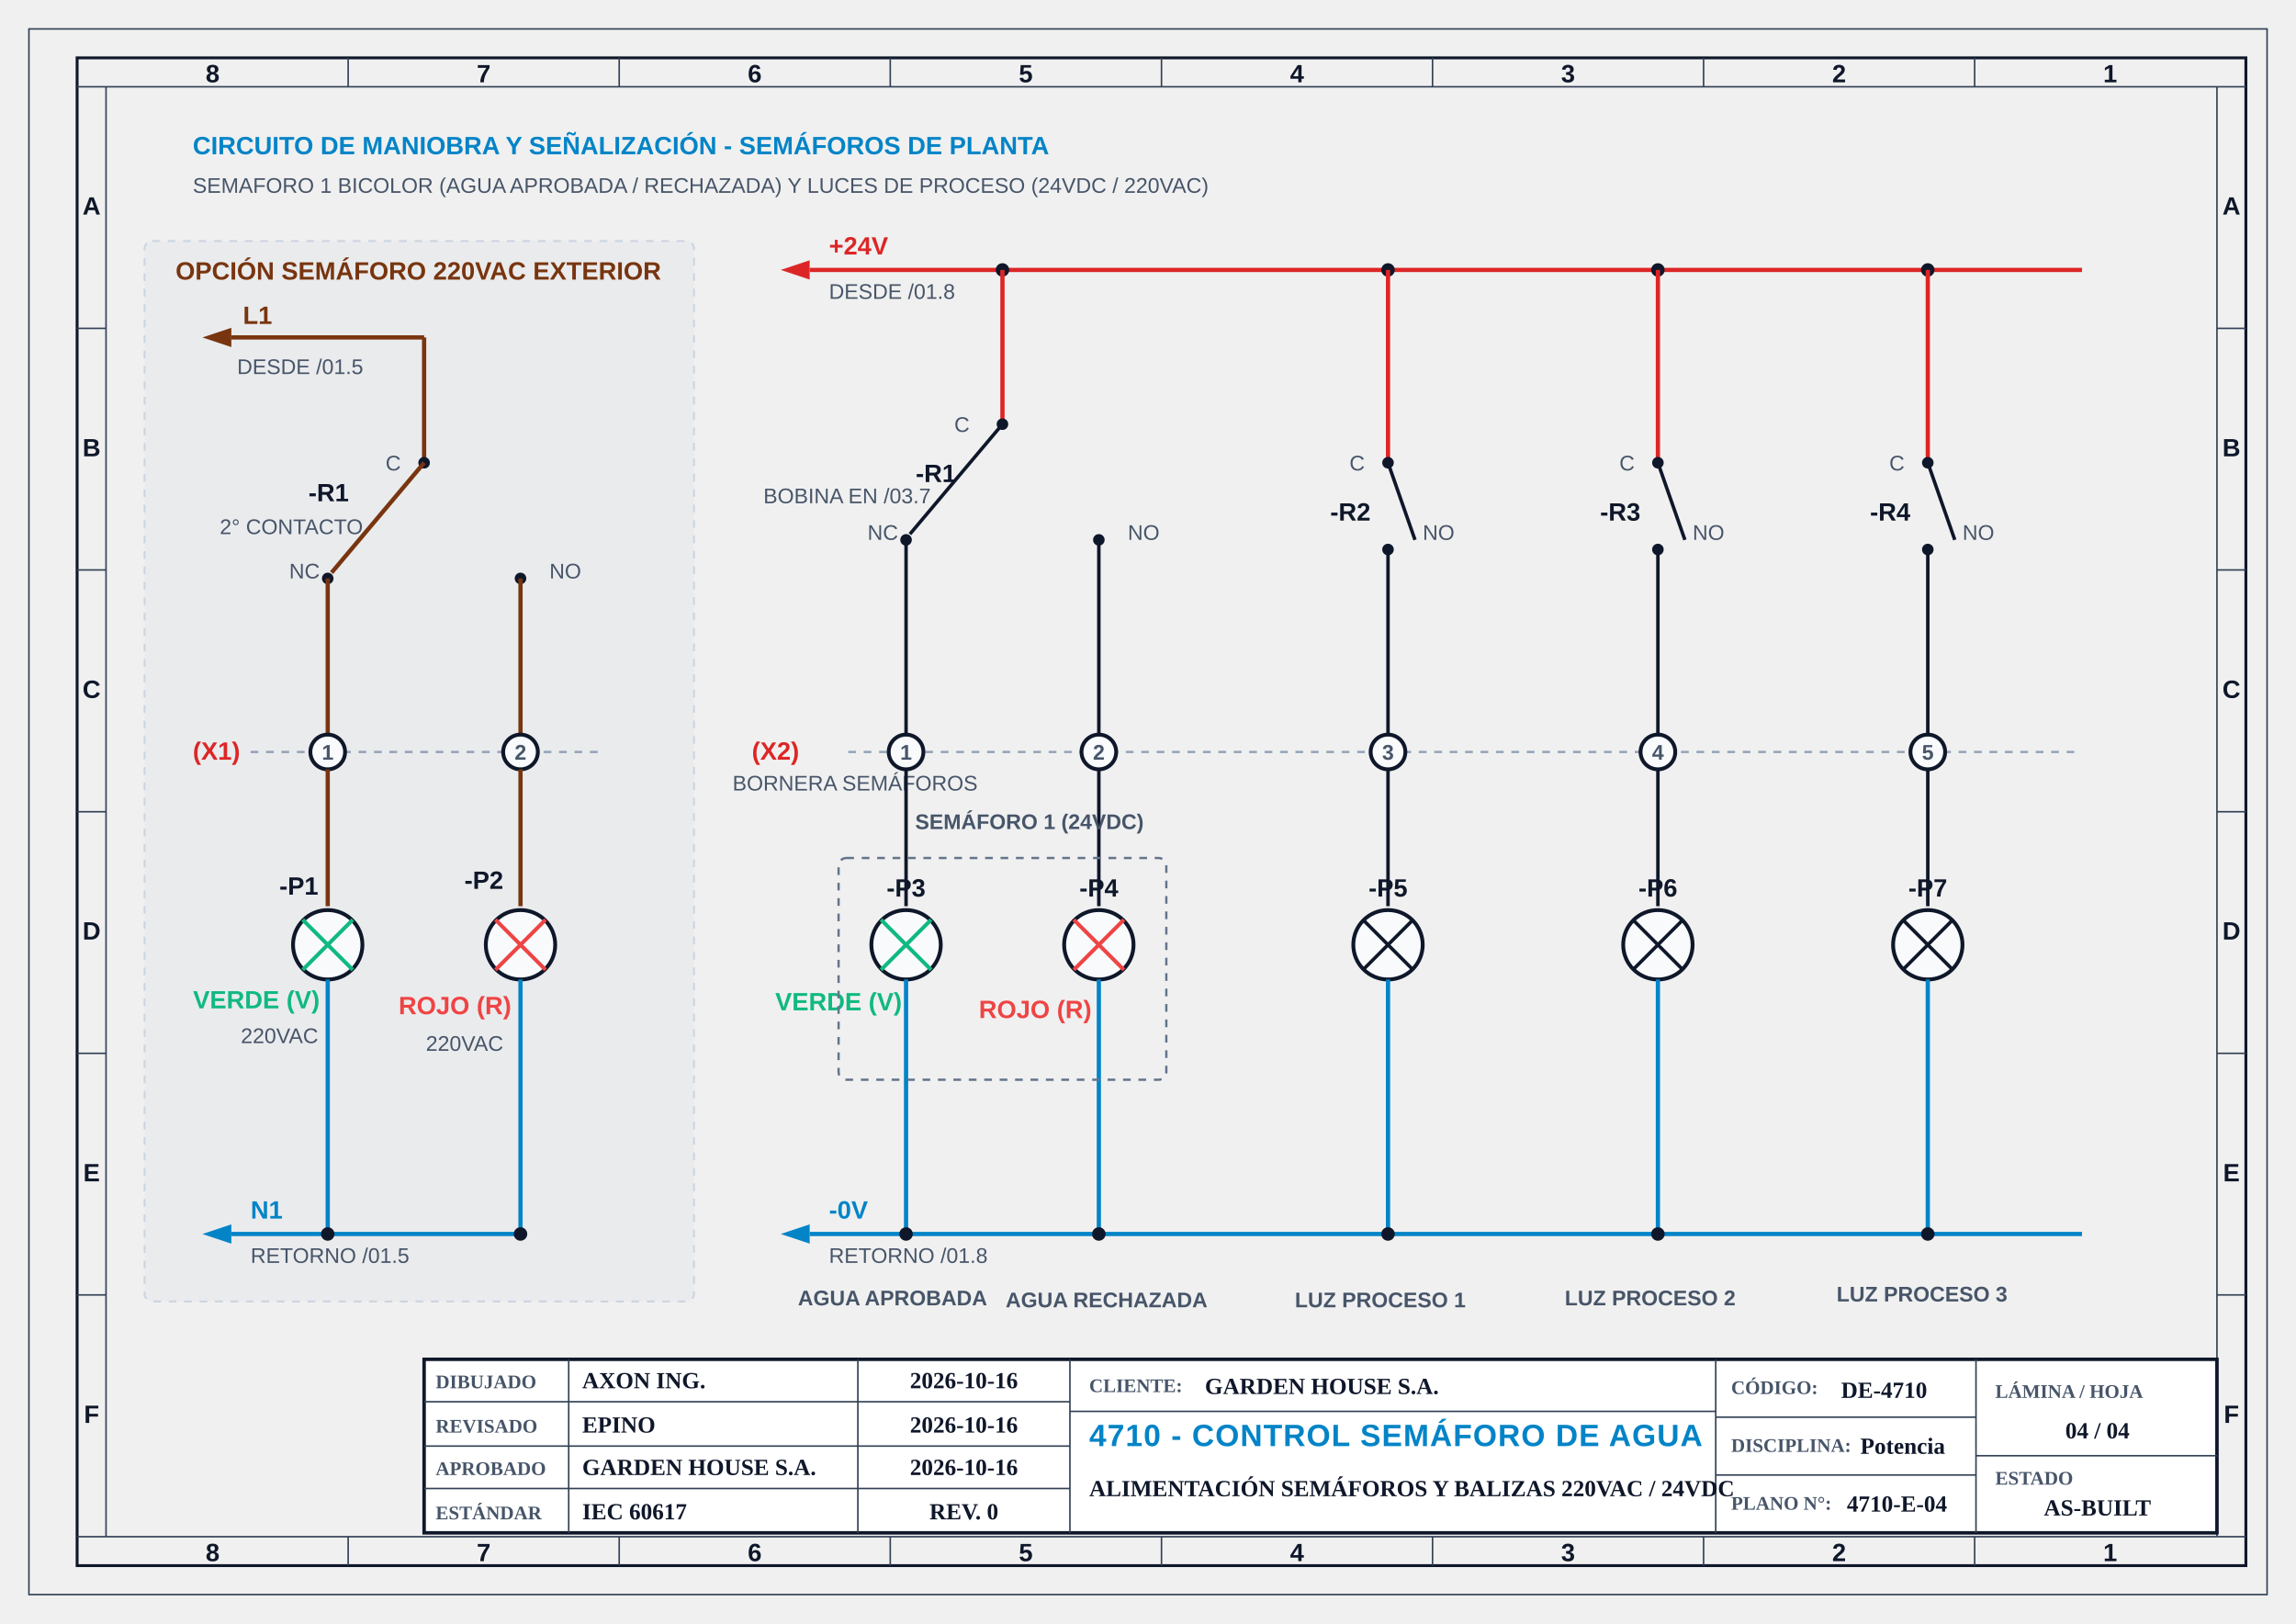
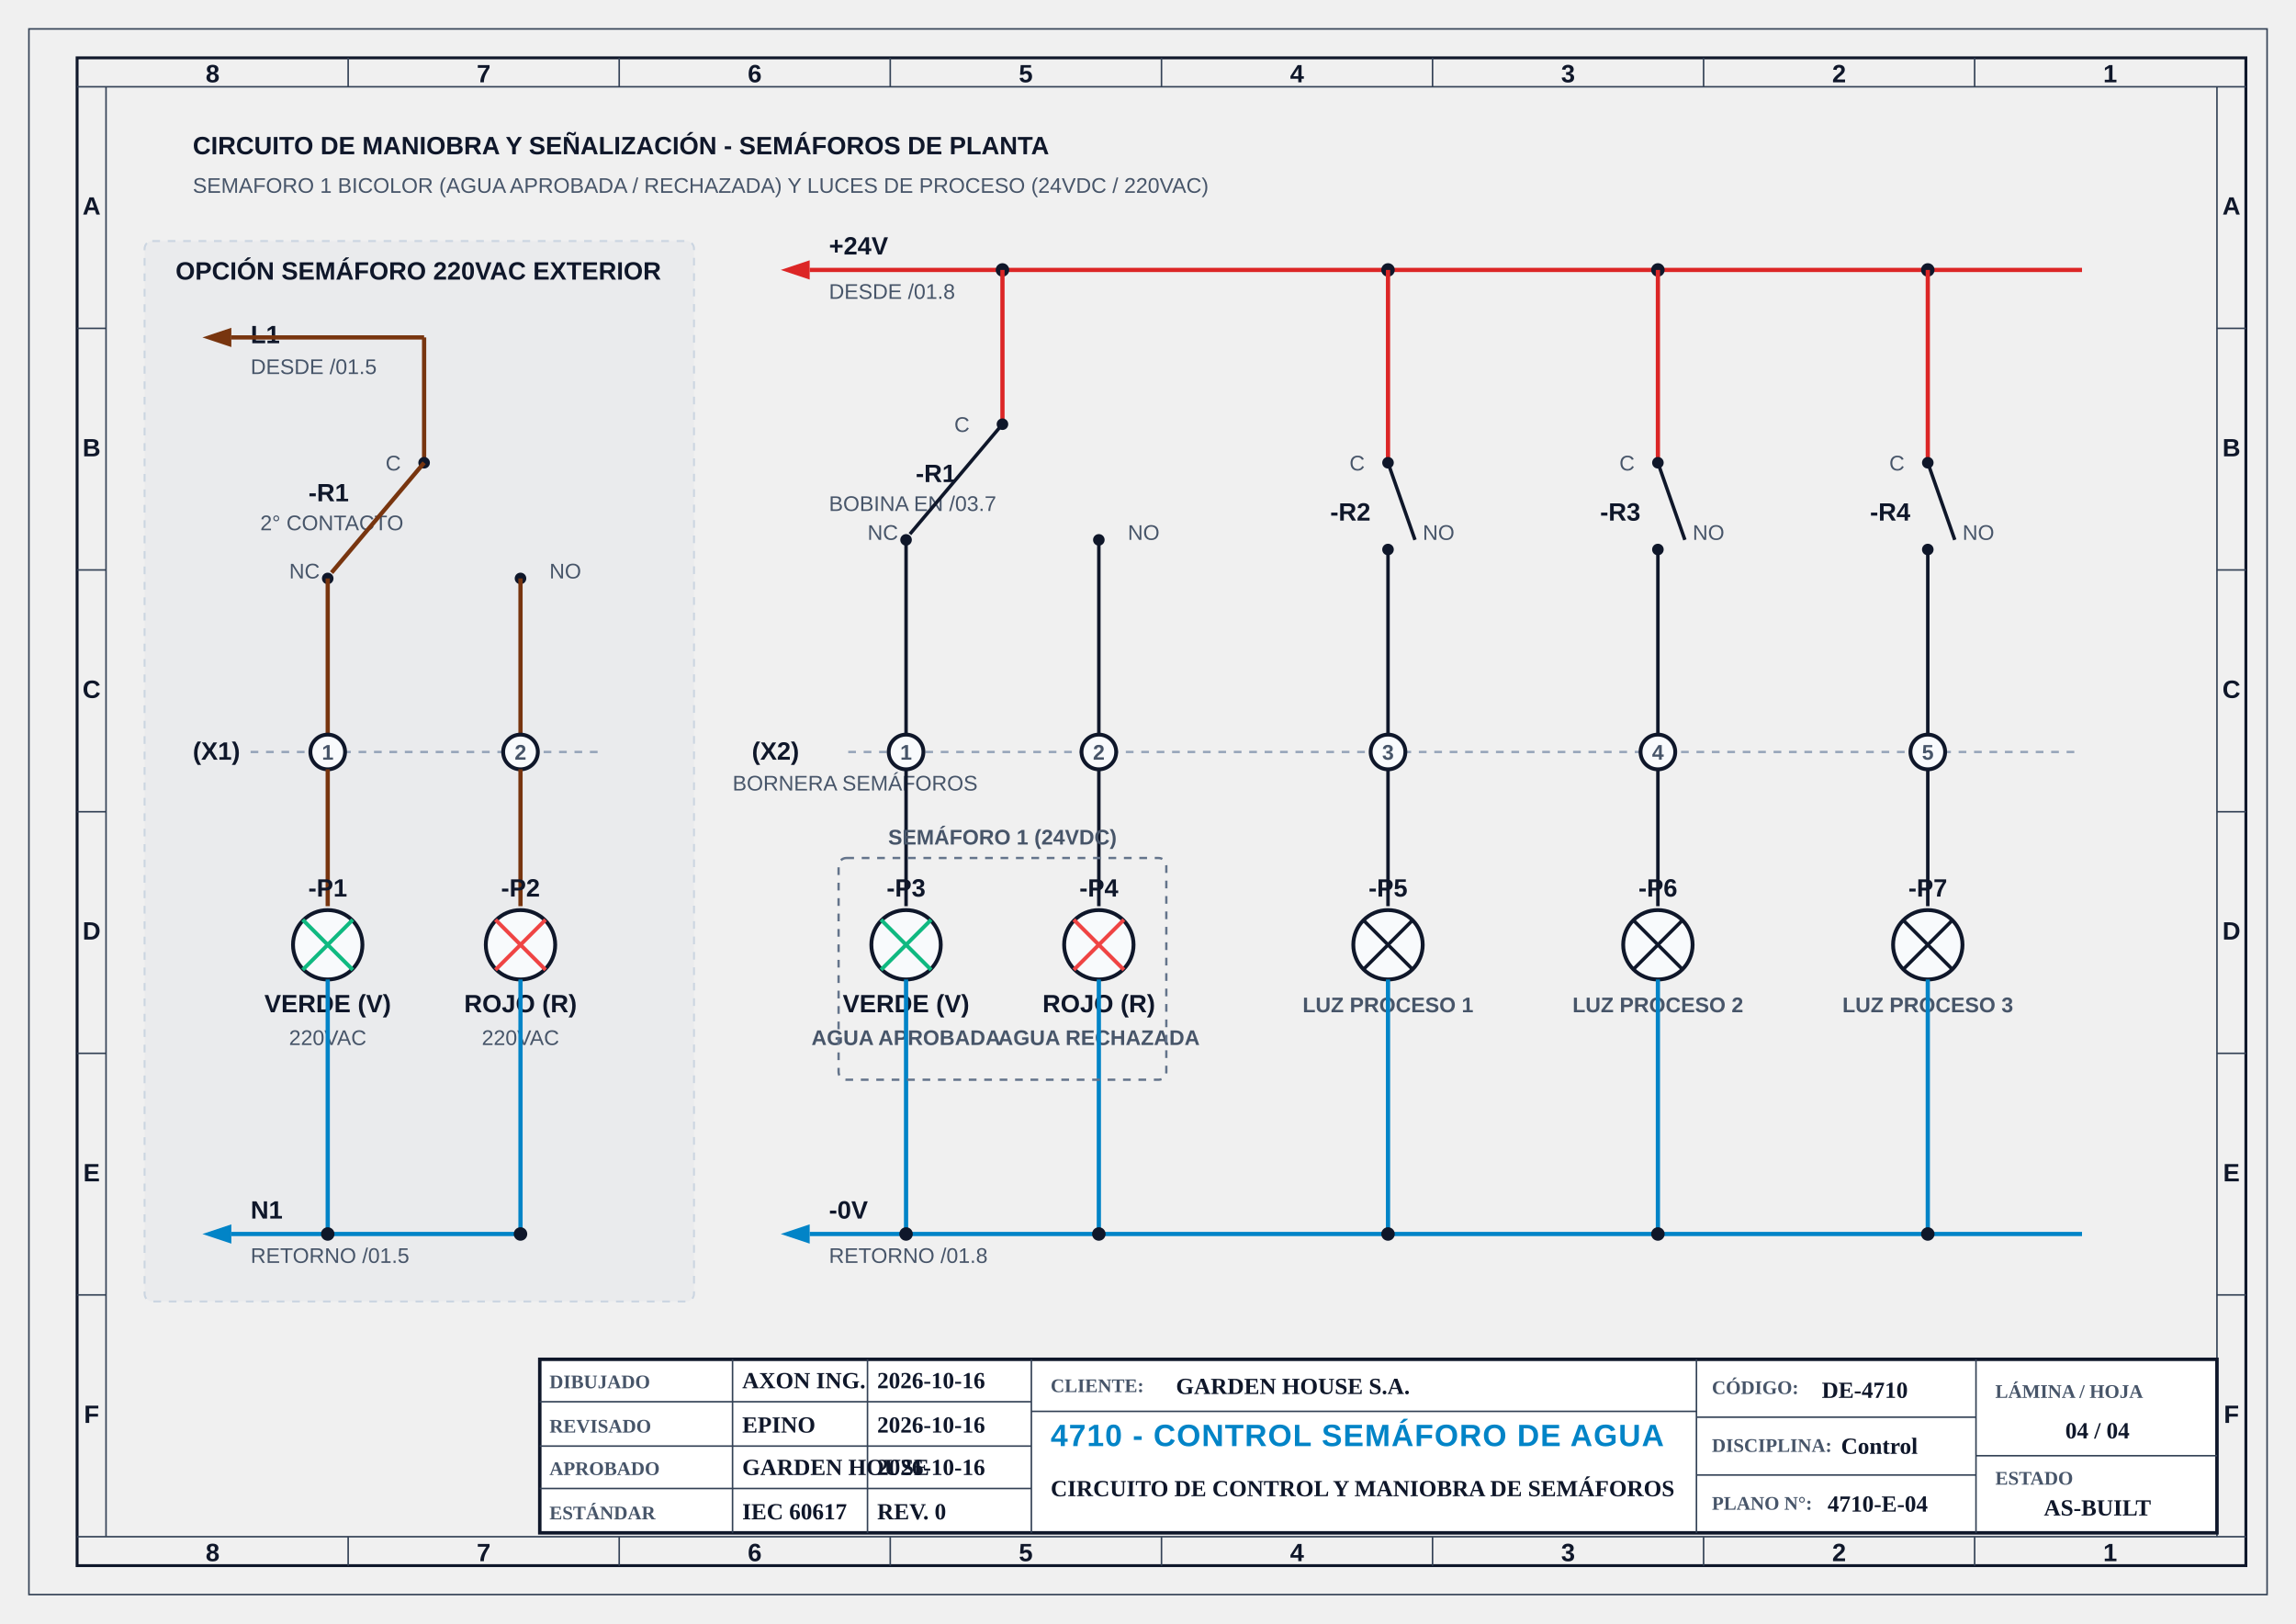
<svg xmlns="http://www.w3.org/2000/svg" viewBox="0 0 1191 842" width="1191" height="842" style="background:#ffffff;" id="svg_sheet_4">
  <defs>
    <style>
      .cad-border { stroke: #0f172a; stroke-width: 1.5; fill: none; }
      .cad-thin { stroke: #334155; stroke-width: 0.8; fill: none; }
      .grid-label { font-family: 'Segoe UI', Arial, sans-serif; font-size: 13px; font-weight: bold; fill: #0f172a; text-anchor: middle; dominant-baseline: middle; }
      .title-label { font-size: 10px; fill: #475569; font-weight: 700; text-transform: uppercase; }
      .title-value { font-size: 12px; fill: #0f172a; font-weight: bold; }
      .title-main { font-family: 'Segoe UI', Arial, sans-serif; font-size: 16px; fill: #0284c7; font-weight: 800; letter-spacing: 0.5px; }

      .wire-ctrl { stroke: #0f172a; stroke-width: 1.8; fill: none; }
      .wire-phase { stroke: #78350f; stroke-width: 2.2; fill: none; }
      .wire-neutral { stroke: #0284c7; stroke-width: 2.2; fill: none; }
      .wire-24v { stroke: #dc2626; stroke-width: 2.2; fill: none; }
      .wire-0v { stroke: #0284c7; stroke-width: 2.2; fill: none; }
      .dot { fill: #0f172a; }
      .comp-box { fill: #f8fafc; stroke: #0f172a; stroke-width: 2; }
-       .tag { font-family: 'Segoe UI', Arial, sans-serif; font-size: 13px; font-weight: bold; }
-       .subtag { font-family: 'Segoe UI', Arial, sans-serif; font-size: 11px; }
-       .tag:not([fill]) { fill: #0f172a; }
-       .subtag:not([fill]) { fill: #475569; }
-       .wire-tag { font-family: monospace; font-size: 11px; font-weight: bold; }
-       .wire-tag:not([fill]) { fill: #dc2626; }
+       .tag { font-family: 'Segoe UI', Arial, sans-serif; font-size: 13px; font-weight: bold; fill: #0f172a; }
+       .subtag { font-family: 'Segoe UI', Arial, sans-serif; font-size: 11px; fill: #475569; }
+       .wire-tag { font-family: monospace; font-size: 11px; font-weight: bold; fill: #dc2626; }
      .draggable-text { cursor: move; user-select: none; }
      .draggable-text:hover { fill: #0284c7; }
    </style>
  </defs>
  <rect x="15" y="15" width="1161" height="812" class="cad-thin" />
  <rect x="40" y="30" width="1125" height="782" class="cad-border" />
  <line x1="40" y1="45" x2="1165" y2="45" class="cad-thin" />
  <line x1="40" y1="797" x2="1165" y2="797" class="cad-thin" />
  <line x1="180.6" y1="30" x2="180.6" y2="45" class="cad-thin" />
  <line x1="180.6" y1="797" x2="180.6" y2="812" class="cad-thin" />
  <line x1="321.2" y1="30" x2="321.2" y2="45" class="cad-thin" />
  <line x1="321.2" y1="797" x2="321.2" y2="812" class="cad-thin" />
  <line x1="461.8" y1="30" x2="461.8" y2="45" class="cad-thin" />
  <line x1="461.8" y1="797" x2="461.8" y2="812" class="cad-thin" />
  <line x1="602.5" y1="30" x2="602.5" y2="45" class="cad-thin" />
  <line x1="602.5" y1="797" x2="602.5" y2="812" class="cad-thin" />
  <line x1="743.1" y1="30" x2="743.1" y2="45" class="cad-thin" />
  <line x1="743.1" y1="797" x2="743.1" y2="812" class="cad-thin" />
  <line x1="883.7" y1="30" x2="883.7" y2="45" class="cad-thin" />
  <line x1="883.7" y1="797" x2="883.7" y2="812" class="cad-thin" />
  <line x1="1024.3" y1="30" x2="1024.3" y2="45" class="cad-thin" />
  <line x1="1024.3" y1="797" x2="1024.3" y2="812" class="cad-thin" />
  <text x="110.3" y="39" class="grid-label">8</text>
  <text x="110.3" y="806" class="grid-label">8</text>
  <text x="250.9" y="39" class="grid-label">7</text>
  <text x="250.9" y="806" class="grid-label">7</text>
  <text x="391.5" y="39" class="grid-label">6</text>
  <text x="391.5" y="806" class="grid-label">6</text>
  <text x="532.1" y="39" class="grid-label">5</text>
  <text x="532.1" y="806" class="grid-label">5</text>
  <text x="672.8" y="39" class="grid-label">4</text>
  <text x="672.8" y="806" class="grid-label">4</text>
  <text x="813.4" y="39" class="grid-label">3</text>
  <text x="813.4" y="806" class="grid-label">3</text>
  <text x="954.0" y="39" class="grid-label">2</text>
  <text x="954.0" y="806" class="grid-label">2</text>
  <text x="1094.6" y="39" class="grid-label">1</text>
  <text x="1094.6" y="806" class="grid-label">1</text>
  <line x1="55" y1="45" x2="55" y2="797" class="cad-thin" />
  <line x1="1150" y1="45" x2="1150" y2="797" class="cad-thin" />
  <line x1="40" y1="170.3" x2="55" y2="170.3" class="cad-thin" />
  <line x1="1150" y1="170.3" x2="1165" y2="170.3" class="cad-thin" />
  <line x1="40" y1="295.6" x2="55" y2="295.6" class="cad-thin" />
  <line x1="1150" y1="295.6" x2="1165" y2="295.6" class="cad-thin" />
  <line x1="40" y1="421.0" x2="55" y2="421.0" class="cad-thin" />
  <line x1="1150" y1="421.0" x2="1165" y2="421.0" class="cad-thin" />
  <line x1="40" y1="546.3" x2="55" y2="546.3" class="cad-thin" />
  <line x1="1150" y1="546.3" x2="1165" y2="546.3" class="cad-thin" />
  <line x1="40" y1="671.6" x2="55" y2="671.6" class="cad-thin" />
  <line x1="1150" y1="671.6" x2="1165" y2="671.6" class="cad-thin" />
  <text x="47.5" y="107.6" class="grid-label">A</text>
  <text x="1157.5" y="107.6" class="grid-label">A</text>
  <text x="47.5" y="233.0" class="grid-label">B</text>
  <text x="1157.5" y="233.0" class="grid-label">B</text>
  <text x="47.5" y="358.3" class="grid-label">C</text>
  <text x="1157.5" y="358.3" class="grid-label">C</text>
  <text x="47.5" y="483.6" class="grid-label">D</text>
  <text x="1157.5" y="483.6" class="grid-label">D</text>
  <text x="47.5" y="609.0" class="grid-label">E</text>
  <text x="1157.5" y="609.0" class="grid-label">E</text>
  <text x="47.5" y="734.3" class="grid-label">F</text>
  <text x="1157.5" y="734.3" class="grid-label">F</text>
  <g id="cajetin_axon">
-     <rect x="220" y="705" width="930" height="90" fill="#ffffff" stroke="#0f172a" stroke-width="1.8" />
-     <line x1="295" y1="705" x2="295" y2="795" class="cad-thin" />
-     <line x1="445" y1="705" x2="445" y2="795" class="cad-thin" />
-     <line x1="555" y1="705" x2="555" y2="795" class="cad-thin" />
-     <line x1="890" y1="705" x2="890" y2="795" class="cad-thin" />
+     <rect x="280" y="705" width="870" height="90" fill="#ffffff" stroke="#0f172a" stroke-width="1.8" />
+     <line x1="380" y1="705" x2="380" y2="795" class="cad-thin" />
+     <line x1="450" y1="705" x2="450" y2="795" class="cad-thin" />
+     <line x1="535" y1="705" x2="535" y2="795" class="cad-thin" />
+     <line x1="880" y1="705" x2="880" y2="795" class="cad-thin" />
    <line x1="1025" y1="705" x2="1025" y2="795" class="cad-thin" />
-     <line x1="220" y1="727" x2="555" y2="727" class="cad-thin" />
-     <line x1="220" y1="750" x2="555" y2="750" class="cad-thin" />
-     <line x1="220" y1="772" x2="555" y2="772" class="cad-thin" />
-     <line x1="555" y1="732" x2="890" y2="732" class="cad-thin" />
-     <line x1="890" y1="735" x2="1025" y2="735" class="cad-thin" />
-     <line x1="890" y1="765" x2="1025" y2="765" class="cad-thin" />
+     <line x1="280" y1="727" x2="535" y2="727" class="cad-thin" />
+     <line x1="280" y1="750" x2="535" y2="750" class="cad-thin" />
+     <line x1="280" y1="772" x2="535" y2="772" class="cad-thin" />
+     <line x1="535" y1="732" x2="880" y2="732" class="cad-thin" />
+     <line x1="880" y1="735" x2="1025" y2="735" class="cad-thin" />
+     <line x1="880" y1="765" x2="1025" y2="765" class="cad-thin" />
    <line x1="1025" y1="755" x2="1150" y2="755" class="cad-thin" />
-     <text x="226" y="720" class="title-label">DIBUJADO</text>
-     <text x="302" y="720" class="title-value">AXON ING.</text>
-     <text x="500" y="720" class="title-value" text-anchor="middle">2026-10-16</text>
-     <text x="226" y="743" class="title-label">REVISADO</text>
-     <text x="302" y="743" class="title-value">EPINO</text>
-     <text x="500" y="743" class="title-value" text-anchor="middle">2026-10-16</text>
-     <text x="226" y="765" class="title-label">APROBADO</text>
-     <text x="302" y="765" class="title-value" font-size="12">GARDEN HOUSE S.A.</text>
-     <text x="500" y="765" class="title-value" text-anchor="middle">2026-10-16</text>
-     <text x="226" y="788" class="title-label">ESTÁNDAR</text>
-     <text x="302" y="788" class="title-value">IEC 60617</text>
-     <text x="500" y="788" class="title-value" text-anchor="middle">REV. 0</text>
-     <text x="565" y="722" class="title-label">CLIENTE:</text>
-     <text x="625" y="723" class="title-value" font-size="14" fill="#0f172a">GARDEN HOUSE S.A.</text>
-     <text x="565" y="750" class="title-main" font-size="16">4710 - CONTROL SEMÁFORO DE AGUA</text>
-     <text x="565" y="776" class="title-value" font-size="12" fill="#0284c7">ALIMENTACIÓN SEMÁFOROS Y BALIZAS 220VAC / 24VDC</text>
-     <text x="898" y="723" class="title-label">CÓDIGO:</text>
-     <text x="955" y="725" class="title-value" font-size="13" fill="#dc2626">DE-4710</text>
-     <text x="898" y="753" class="title-label">DISCIPLINA:</text>
-     <text x="965" y="754" class="title-value" font-size="12">Potencia</text>
-     <text x="898" y="783" class="title-label">PLANO N°:</text>
-     <text x="958" y="784" class="title-value" font-size="12">4710-E-04</text>
+     <text x="285" y="720" class="title-label">DIBUJADO</text>
+     <text x="385" y="720" class="title-value">AXON ING.</text>
+     <text x="455" y="720" class="title-value">2026-10-16</text>
+     <text x="285" y="743" class="title-label">REVISADO</text>
+     <text x="385" y="743" class="title-value">EPINO</text>
+     <text x="455" y="743" class="title-value">2026-10-16</text>
+     <text x="285" y="765" class="title-label">APROBADO</text>
+     <text x="385" y="765" class="title-value">GARDEN HOUSE</text>
+     <text x="455" y="765" class="title-value">2026-10-16</text>
+     <text x="285" y="788" class="title-label">ESTÁNDAR</text>
+     <text x="385" y="788" class="title-value">IEC 60617</text>
+     <text x="455" y="788" class="title-value">REV. 0</text>
+     <text x="545" y="722" class="title-label">CLIENTE:</text>
+     <text x="610" y="723" class="title-value" font-size="14" fill="#0f172a">GARDEN HOUSE S.A.</text>
+     <text x="545" y="750" class="title-main" font-size="17">4710 - CONTROL SEMÁFORO DE AGUA</text>
+     <text x="545" y="776" class="title-value" font-size="13" fill="#0284c7">CIRCUITO DE CONTROL Y MANIOBRA DE SEMÁFOROS</text>
+     <text x="888" y="723" class="title-label">CÓDIGO:</text>
+     <text x="945" y="725" class="title-value" font-size="13" fill="#dc2626">DE-4710</text>
+     <text x="888" y="753" class="title-label">DISCIPLINA:</text>
+     <text x="955" y="754" class="title-value" font-size="12">Control</text>
+     <text x="888" y="783" class="title-label">PLANO N°:</text>
+     <text x="948" y="784" class="title-value" font-size="12">4710-E-04</text>
    <text x="1035" y="725" class="title-label">LÁMINA / HOJA</text>
    <text x="1088" y="746" class="title-value" font-size="20" fill="#0284c7" text-anchor="middle">04 / 04</text>
    <text x="1035" y="770" class="title-label">ESTADO</text>
    <text x="1088" y="786" class="title-value" font-size="13" fill="#16a34a" text-anchor="middle">AS-BUILT</text>
  </g>
  <g id="layer_titles">
    <text x="100" y="80" class="tag draggable-text" font-size="16" fill="#0284c7">CIRCUITO DE MANIOBRA Y SEÑALIZACIÓN - SEMÁFOROS DE PLANTA</text>
    <text x="100" y="100" class="subtag draggable-text">SEMAFORO 1 BICOLOR (AGUA APROBADA / RECHAZADA) Y LUCES DE PROCESO (24VDC / 220VAC)</text>
  </g>
  <g id="circuito_24vdc">
    <line x1="420" y1="140" x2="1080" y2="140" class="wire-24v" />
    <polygon points="420,135 405,140 420,145" fill="#dc2626" />
    <text x="430" y="132" class="tag draggable-text" fill="#dc2626">+24V</text>
    <text x="430" y="155" class="subtag draggable-text">DESDE /01.8</text>
    <line x1="440" y1="390" x2="1080" y2="390" stroke="#94a3b8" stroke-width="1.2" stroke-dasharray="4,4" />
    <text x="390" y="394" class="tag draggable-text" fill="#dc2626">(X2)</text>
    <text x="380" y="410" class="subtag draggable-text">BORNERA SEMÁFOROS</text>
    <line x1="420" y1="640" x2="1080" y2="640" class="wire-0v" />
    <polygon points="420,635 405,640 420,645" fill="#0284c7" />
    <text x="430" y="632" class="tag draggable-text" fill="#0284c7">-0V</text>
    <text x="430" y="655" class="subtag draggable-text">RETORNO /01.8</text>
    <circle cx="520" cy="140" r="3.5" class="dot" fill="#dc2626" />
    <line x1="520" y1="140" x2="520" y2="220" class="wire-24v" />
    <circle cx="520" cy="220" r="3" fill="#0f172a" />
    <text x="495" y="224" class="subtag">C</text>
    <text x="475" y="250" class="tag draggable-text" font-size="14">-R1</text>
-     <text x="396" y="261" class="subtag draggable-text">BOBINA EN /03.7</text>
+     <text x="430" y="265" class="subtag draggable-text">BOBINA EN /03.7</text>
    <circle cx="470" cy="280" r="3" fill="#0f172a" />
    <text x="450" y="280" class="subtag">NC</text>
    <line x1="520" y1="220" x2="472" y2="277" class="wire-ctrl" stroke-width="2.5" />
    <circle cx="570" cy="280" r="3" fill="#0f172a" />
    <text x="585" y="280" class="subtag">NO</text>
    <line x1="470" y1="280" x2="470" y2="390" class="wire-ctrl" />
    <line x1="570" y1="280" x2="570" y2="390" class="wire-ctrl" />
    <circle cx="470" cy="390" r="9" class="comp-box" />
    <text x="470" y="394" class="subtag" text-anchor="middle" font-weight="bold">1</text>
    <line x1="470" y1="399" x2="470" y2="470" class="wire-ctrl" />
    <circle cx="470" cy="490" r="18" class="comp-box" fill="#ecfdf5" stroke="#10b981" stroke-width="2.2" />
    <line x1="457" y1="477" x2="483" y2="503" stroke="#10b981" stroke-width="2" />
    <line x1="483" y1="477" x2="457" y2="503" stroke="#10b981" stroke-width="2" />
    <text x="470" y="465" class="tag draggable-text" text-anchor="middle">-P3</text>
-     <text x="435" y="524" class="tag draggable-text" font-size="12" fill="#10b981" text-anchor="middle">VERDE (V)</text>
-     <text x="463" y="677" class="subtag draggable-text" text-anchor="middle" font-weight="bold">AGUA APROBADA</text>
+     <text x="470" y="525" class="tag draggable-text" font-size="12" fill="#10b981" text-anchor="middle">VERDE (V)</text>
+     <text x="470" y="542" class="subtag draggable-text" text-anchor="middle" font-weight="bold">AGUA APROBADA</text>
    <line x1="470" y1="508" x2="470" y2="640" class="wire-0v" />
    <circle cx="470" cy="640" r="3.5" class="dot" fill="#0284c7" />
    <circle cx="570" cy="390" r="9" class="comp-box" />
    <text x="570" y="394" class="subtag" text-anchor="middle" font-weight="bold">2</text>
    <line x1="570" y1="399" x2="570" y2="470" class="wire-ctrl" />
    <circle cx="570" cy="490" r="18" class="comp-box" fill="#fef2f2" stroke="#ef4444" stroke-width="2.2" />
    <line x1="557" y1="477" x2="583" y2="503" stroke="#ef4444" stroke-width="2" />
    <line x1="583" y1="477" x2="557" y2="503" stroke="#ef4444" stroke-width="2" />
    <text x="570" y="465" class="tag draggable-text" text-anchor="middle">-P4</text>
-     <text x="537" y="528" class="tag draggable-text" font-size="12" fill="#ef4444" text-anchor="middle">ROJO (R)</text>
-     <text x="574" y="678" class="subtag draggable-text" text-anchor="middle" font-weight="bold">AGUA RECHAZADA</text>
+     <text x="570" y="525" class="tag draggable-text" font-size="12" fill="#ef4444" text-anchor="middle">ROJO (R)</text>
+     <text x="570" y="542" class="subtag draggable-text" text-anchor="middle" font-weight="bold">AGUA RECHAZADA</text>
    <line x1="570" y1="508" x2="570" y2="640" class="wire-0v" />
    <circle cx="570" cy="640" r="3.5" class="dot" fill="#0284c7" />
    <rect x="435" y="445" width="170" height="115" rx="4" fill="none" stroke="#64748b" stroke-width="1.2" stroke-dasharray="4,4" />
-     <text x="534" y="430" class="subtag draggable-text" font-weight="bold" text-anchor="middle">SEMÁFORO 1 (24VDC)</text>
+     <text x="520" y="438" class="subtag draggable-text" font-weight="bold" text-anchor="middle">SEMÁFORO 1 (24VDC)</text>
    <circle cx="720" cy="140" r="3.5" class="dot" fill="#dc2626" />
    <line x1="720" y1="140" x2="720" y2="240" class="wire-24v" />
    <circle cx="720" cy="240" r="3" fill="#0f172a" />
    <line x1="720" y1="240" x2="734" y2="280" class="wire-ctrl" stroke-width="2.5" />
    <circle cx="720" cy="285" r="3" fill="#0f172a" />
    <text x="700" y="244" class="subtag">C</text>
    <text x="690" y="270" class="tag draggable-text">-R2</text>
    <text x="738" y="280" class="subtag">NO</text>
    <line x1="720" y1="285" x2="720" y2="390" class="wire-ctrl" />
    <circle cx="720" cy="390" r="9" class="comp-box" />
    <text x="720" y="394" class="subtag" text-anchor="middle" font-weight="bold">3</text>
    <line x1="720" y1="399" x2="720" y2="470" class="wire-ctrl" />
    <circle cx="720" cy="490" r="18" class="comp-box" />
    <line x1="707" y1="477" x2="733" y2="503" stroke="#0f172a" stroke-width="1.8" />
    <line x1="733" y1="477" x2="707" y2="503" stroke="#0f172a" stroke-width="1.8" />
    <text x="720" y="465" class="tag draggable-text" text-anchor="middle">-P5</text>
-     <text x="716" y="678" class="subtag draggable-text" text-anchor="middle" font-weight="bold">LUZ PROCESO 1</text>
+     <text x="720" y="525" class="subtag draggable-text" text-anchor="middle" font-weight="bold">LUZ PROCESO 1</text>
    <line x1="720" y1="508" x2="720" y2="640" class="wire-0v" />
    <circle cx="720" cy="640" r="3.5" class="dot" fill="#0284c7" />
    <circle cx="860" cy="140" r="3.5" class="dot" fill="#dc2626" />
    <line x1="860" y1="140" x2="860" y2="240" class="wire-24v" />
    <circle cx="860" cy="240" r="3" fill="#0f172a" />
    <line x1="860" y1="240" x2="874" y2="280" class="wire-ctrl" stroke-width="2.5" />
    <circle cx="860" cy="285" r="3" fill="#0f172a" />
    <text x="840" y="244" class="subtag">C</text>
    <text x="830" y="270" class="tag draggable-text">-R3</text>
    <text x="878" y="280" class="subtag">NO</text>
    <line x1="860" y1="285" x2="860" y2="390" class="wire-ctrl" />
    <circle cx="860" cy="390" r="9" class="comp-box" />
    <text x="860" y="394" class="subtag" text-anchor="middle" font-weight="bold">4</text>
    <line x1="860" y1="399" x2="860" y2="470" class="wire-ctrl" />
    <circle cx="860" cy="490" r="18" class="comp-box" />
    <line x1="847" y1="477" x2="873" y2="503" stroke="#0f172a" stroke-width="1.8" />
    <line x1="873" y1="477" x2="847" y2="503" stroke="#0f172a" stroke-width="1.8" />
    <text x="860" y="465" class="tag draggable-text" text-anchor="middle">-P6</text>
-     <text x="856" y="677" class="subtag draggable-text" text-anchor="middle" font-weight="bold">LUZ PROCESO 2</text>
+     <text x="860" y="525" class="subtag draggable-text" text-anchor="middle" font-weight="bold">LUZ PROCESO 2</text>
    <line x1="860" y1="508" x2="860" y2="640" class="wire-0v" />
    <circle cx="860" cy="640" r="3.5" class="dot" fill="#0284c7" />
    <circle cx="1000" cy="140" r="3.5" class="dot" fill="#dc2626" />
    <line x1="1000" y1="140" x2="1000" y2="240" class="wire-24v" />
    <circle cx="1000" cy="240" r="3" fill="#0f172a" />
    <line x1="1000" y1="240" x2="1014" y2="280" class="wire-ctrl" stroke-width="2.5" />
    <circle cx="1000" cy="285" r="3" fill="#0f172a" />
    <text x="980" y="244" class="subtag">C</text>
    <text x="970" y="270" class="tag draggable-text">-R4</text>
    <text x="1018" y="280" class="subtag">NO</text>
    <line x1="1000" y1="285" x2="1000" y2="390" class="wire-ctrl" />
    <circle cx="1000" cy="390" r="9" class="comp-box" />
    <text x="1000" y="394" class="subtag" text-anchor="middle" font-weight="bold">5</text>
    <line x1="1000" y1="399" x2="1000" y2="470" class="wire-ctrl" />
    <circle cx="1000" cy="490" r="18" class="comp-box" />
    <line x1="987" y1="477" x2="1013" y2="503" stroke="#0f172a" stroke-width="1.8" />
    <line x1="1013" y1="477" x2="987" y2="503" stroke="#0f172a" stroke-width="1.8" />
    <text x="1000" y="465" class="tag draggable-text" text-anchor="middle">-P7</text>
-     <text x="997" y="675" class="subtag draggable-text" text-anchor="middle" font-weight="bold">LUZ PROCESO 3</text>
+     <text x="1000" y="525" class="subtag draggable-text" text-anchor="middle" font-weight="bold">LUZ PROCESO 3</text>
    <line x1="1000" y1="508" x2="1000" y2="640" class="wire-0v" />
    <circle cx="1000" cy="640" r="3.5" class="dot" fill="#0284c7" />
  </g>
  <g id="circuito_220vac_aux">
    <rect x="75" y="125" width="285" height="550" rx="4" fill="rgba(148,163,184,0.06)" stroke="#cbd5e1" stroke-width="1" stroke-dasharray="4,4" />
    <text x="217" y="145" class="tag draggable-text" text-anchor="middle" font-size="11" fill="#78350f">OPCIÓN SEMÁFORO 220VAC EXTERIOR</text>
    <polygon points="120,170 105,175 120,180" fill="#78350f" />
-     <text x="126" y="168" class="tag draggable-text" fill="#78350f">L1</text>
-     <text x="123" y="194" class="subtag draggable-text">DESDE /01.5</text>
+     <text x="130" y="178" class="tag draggable-text" fill="#78350f">L1</text>
+     <text x="130" y="194" class="subtag draggable-text">DESDE /01.5</text>
    <line x1="120" y1="175" x2="220" y2="175" class="wire-phase" />
    <line x1="220" y1="175" x2="220" y2="240" class="wire-phase" />
    <circle cx="220" cy="240" r="3" fill="#0f172a" />
    <text x="200" y="244" class="subtag">C</text>
    <text x="160" y="260" class="tag draggable-text">-R1</text>
-     <text x="114" y="277" class="subtag draggable-text">2° CONTACTO</text>
+     <text x="135" y="275" class="subtag draggable-text">2° CONTACTO</text>
    <circle cx="170" cy="300" r="3" fill="#0f172a" />
    <text x="150" y="300" class="subtag">NC</text>
    <line x1="220" y1="240" x2="172" y2="297" class="wire-phase" stroke-width="2.5" />
    <circle cx="270" cy="300" r="3" fill="#0f172a" />
    <text x="285" y="300" class="subtag">NO</text>
    <line x1="170" y1="300" x2="170" y2="390" class="wire-phase" />
    <line x1="270" y1="300" x2="270" y2="390" class="wire-phase" />
    <line x1="130" y1="390" x2="310" y2="390" stroke="#94a3b8" stroke-width="1.2" stroke-dasharray="4,4" />
    <text x="100" y="394" class="tag draggable-text" fill="#dc2626">(X1)</text>
    <circle cx="170" cy="390" r="9" class="comp-box" />
    <text x="170" y="394" class="subtag" text-anchor="middle" font-weight="bold">1</text>
    <line x1="170" y1="399" x2="170" y2="470" class="wire-phase" />
    <circle cx="270" cy="390" r="9" class="comp-box" />
    <text x="270" y="394" class="subtag" text-anchor="middle" font-weight="bold">2</text>
    <line x1="270" y1="399" x2="270" y2="470" class="wire-phase" />
    <circle cx="170" cy="490" r="18" class="comp-box" fill="#ecfdf5" stroke="#10b981" stroke-width="2.2" />
    <line x1="157" y1="477" x2="183" y2="503" stroke="#10b981" stroke-width="2" />
    <line x1="183" y1="477" x2="157" y2="503" stroke="#10b981" stroke-width="2" />
-     <text x="155" y="464" class="tag draggable-text" text-anchor="middle">-P1</text>
-     <text x="133" y="523" class="tag draggable-text" font-size="11" fill="#10b981" text-anchor="middle">VERDE (V)</text>
-     <text x="145" y="541" class="subtag draggable-text" text-anchor="middle">220VAC</text>
+     <text x="170" y="465" class="tag draggable-text" text-anchor="middle">-P1</text>
+     <text x="170" y="525" class="tag draggable-text" font-size="11" fill="#10b981" text-anchor="middle">VERDE (V)</text>
+     <text x="170" y="542" class="subtag draggable-text" text-anchor="middle">220VAC</text>
    <circle cx="270" cy="490" r="18" class="comp-box" fill="#fef2f2" stroke="#ef4444" stroke-width="2.2" />
    <line x1="257" y1="477" x2="283" y2="503" stroke="#ef4444" stroke-width="2" />
    <line x1="283" y1="477" x2="257" y2="503" stroke="#ef4444" stroke-width="2" />
-     <text x="251" y="461" class="tag draggable-text" text-anchor="middle">-P2</text>
-     <text x="236" y="526" class="tag draggable-text" font-size="11" fill="#ef4444" text-anchor="middle">ROJO (R)</text>
-     <text x="241" y="545" class="subtag draggable-text" text-anchor="middle">220VAC</text>
+     <text x="270" y="465" class="tag draggable-text" text-anchor="middle">-P2</text>
+     <text x="270" y="525" class="tag draggable-text" font-size="11" fill="#ef4444" text-anchor="middle">ROJO (R)</text>
+     <text x="270" y="542" class="subtag draggable-text" text-anchor="middle">220VAC</text>
    <line x1="170" y1="508" x2="170" y2="640" class="wire-neutral" />
    <line x1="270" y1="508" x2="270" y2="640" class="wire-neutral" />
    <line x1="170" y1="640" x2="120" y2="640" class="wire-neutral" />
    <line x1="170" y1="640" x2="270" y2="640" class="wire-neutral" />
    <circle cx="170" cy="640" r="3.5" class="dot" />
    <circle cx="270" cy="640" r="3.5" class="dot" />
    <polygon points="120,635 105,640 120,645" fill="#0284c7" />
    <text x="130" y="632" class="tag draggable-text" fill="#0284c7">N1</text>
    <text x="130" y="655" class="subtag draggable-text">RETORNO /01.5</text>
  </g>
</svg>
